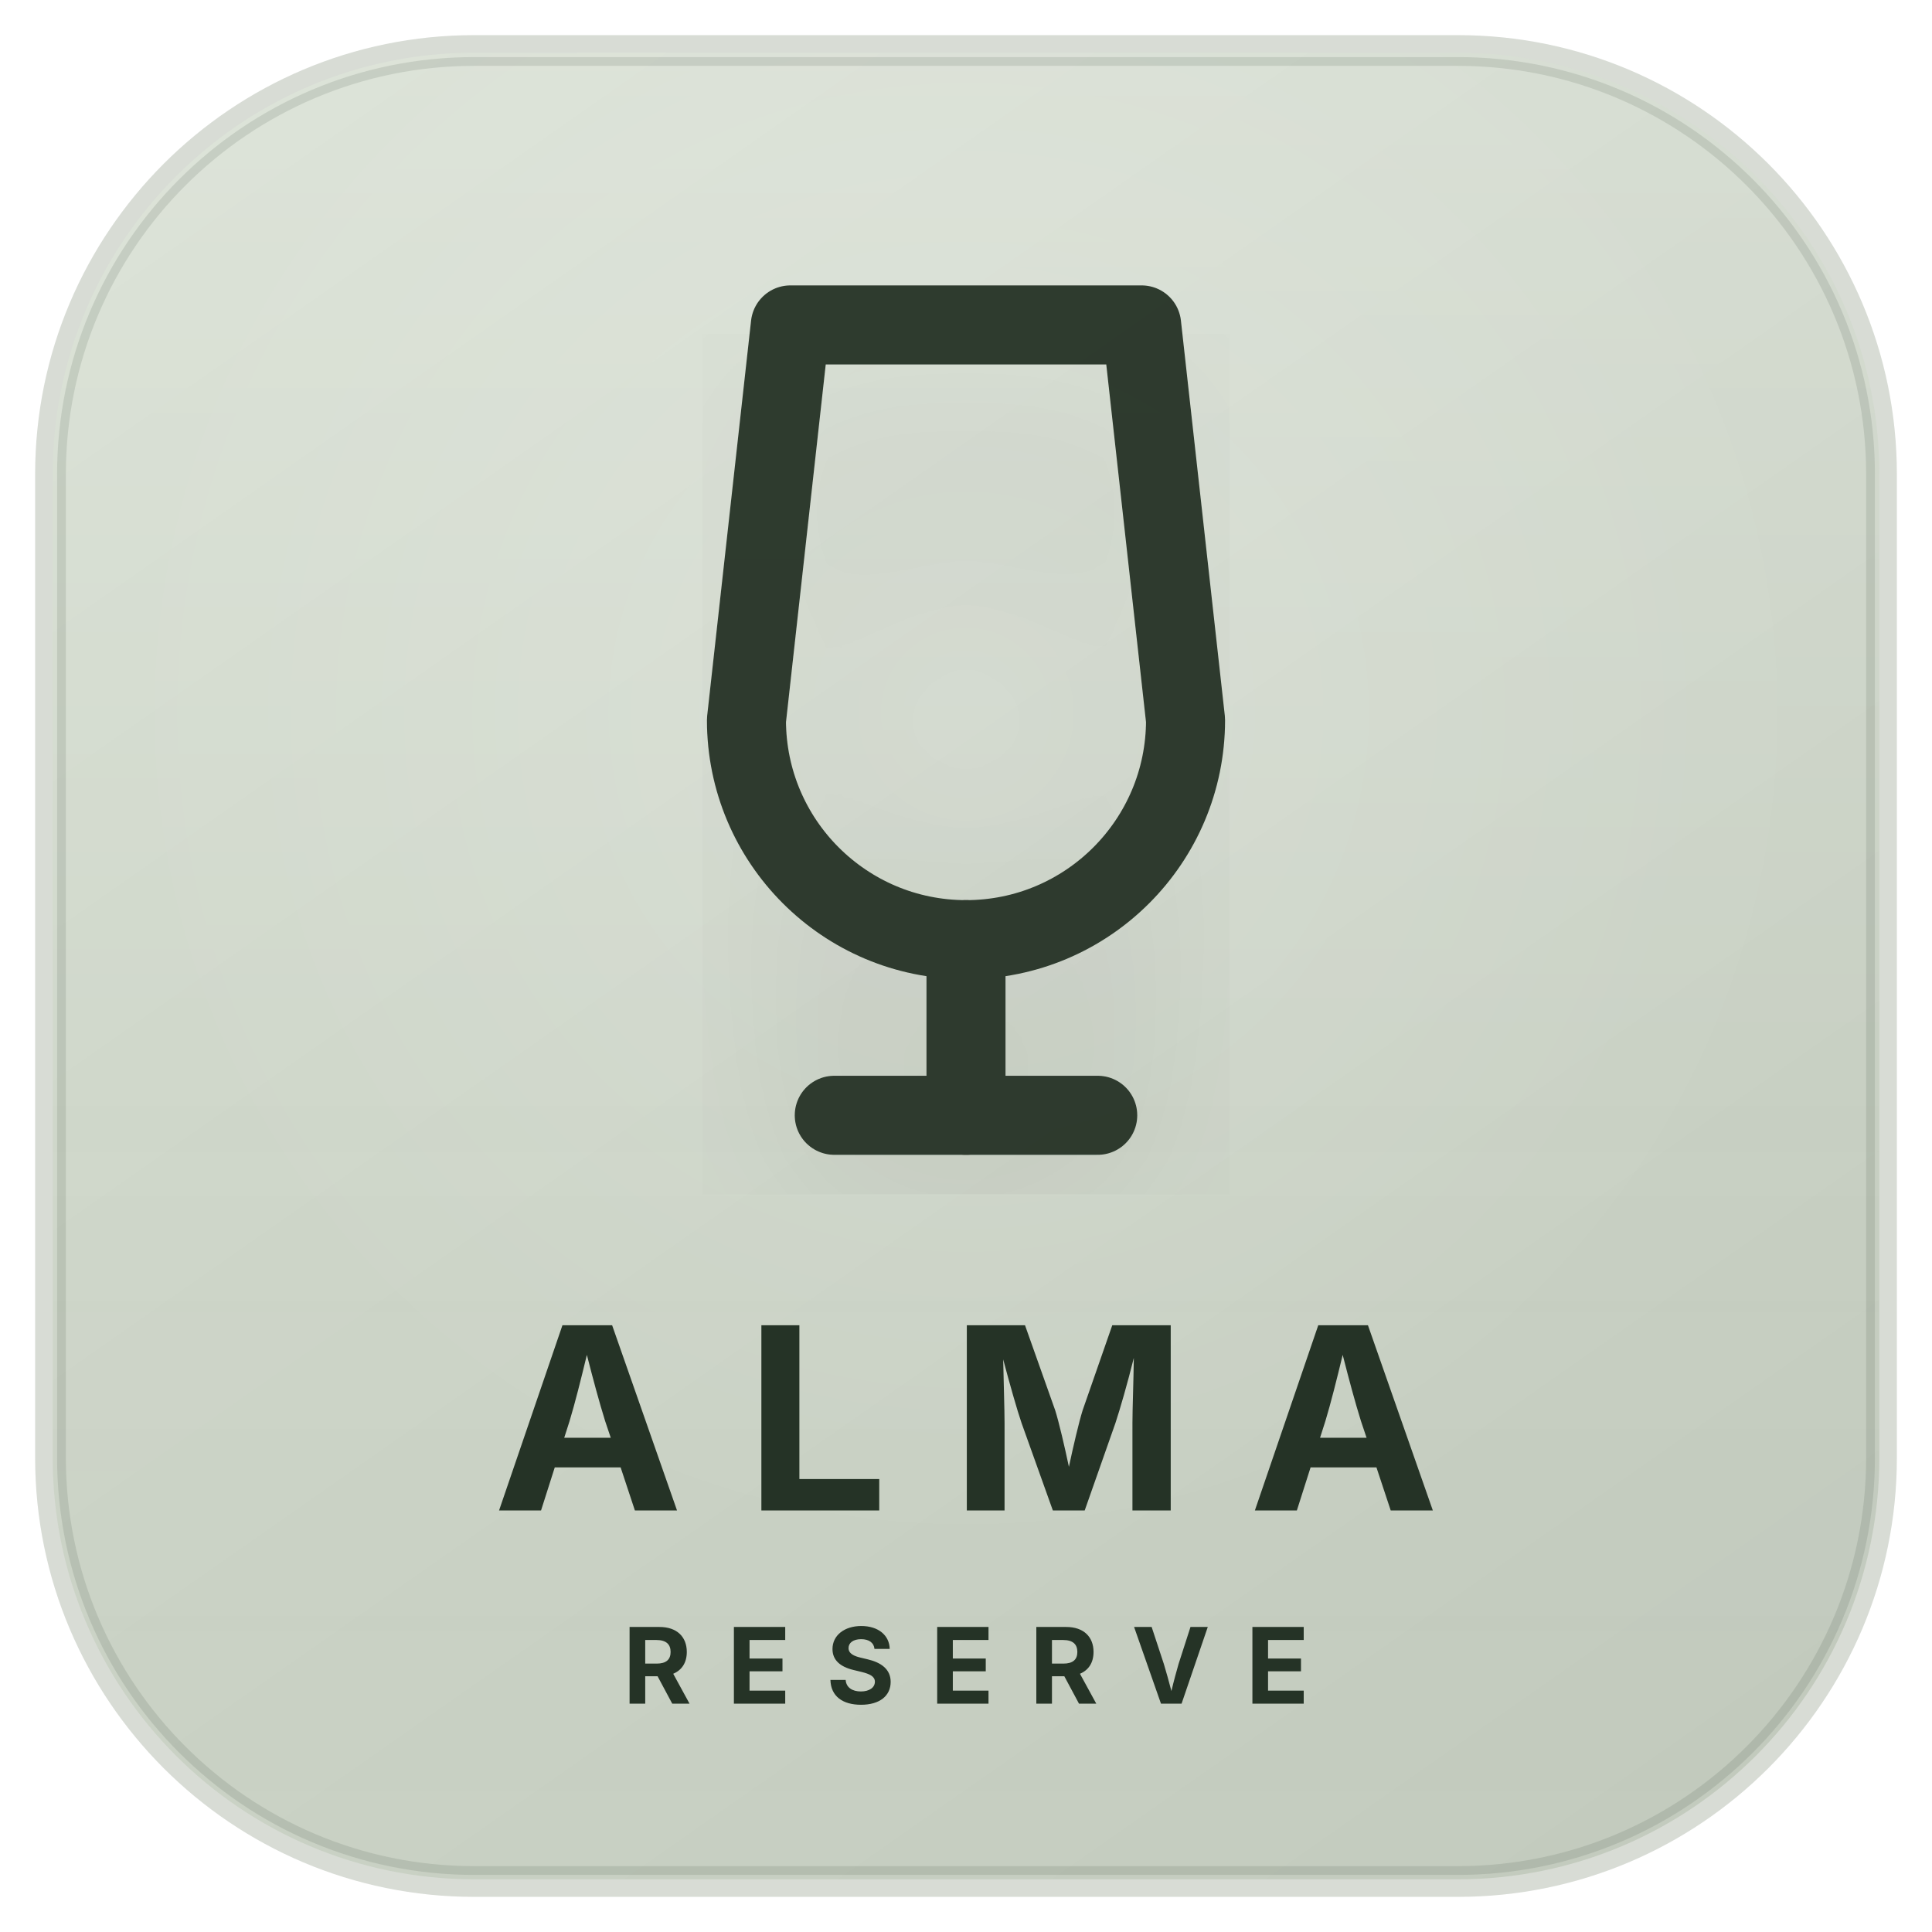
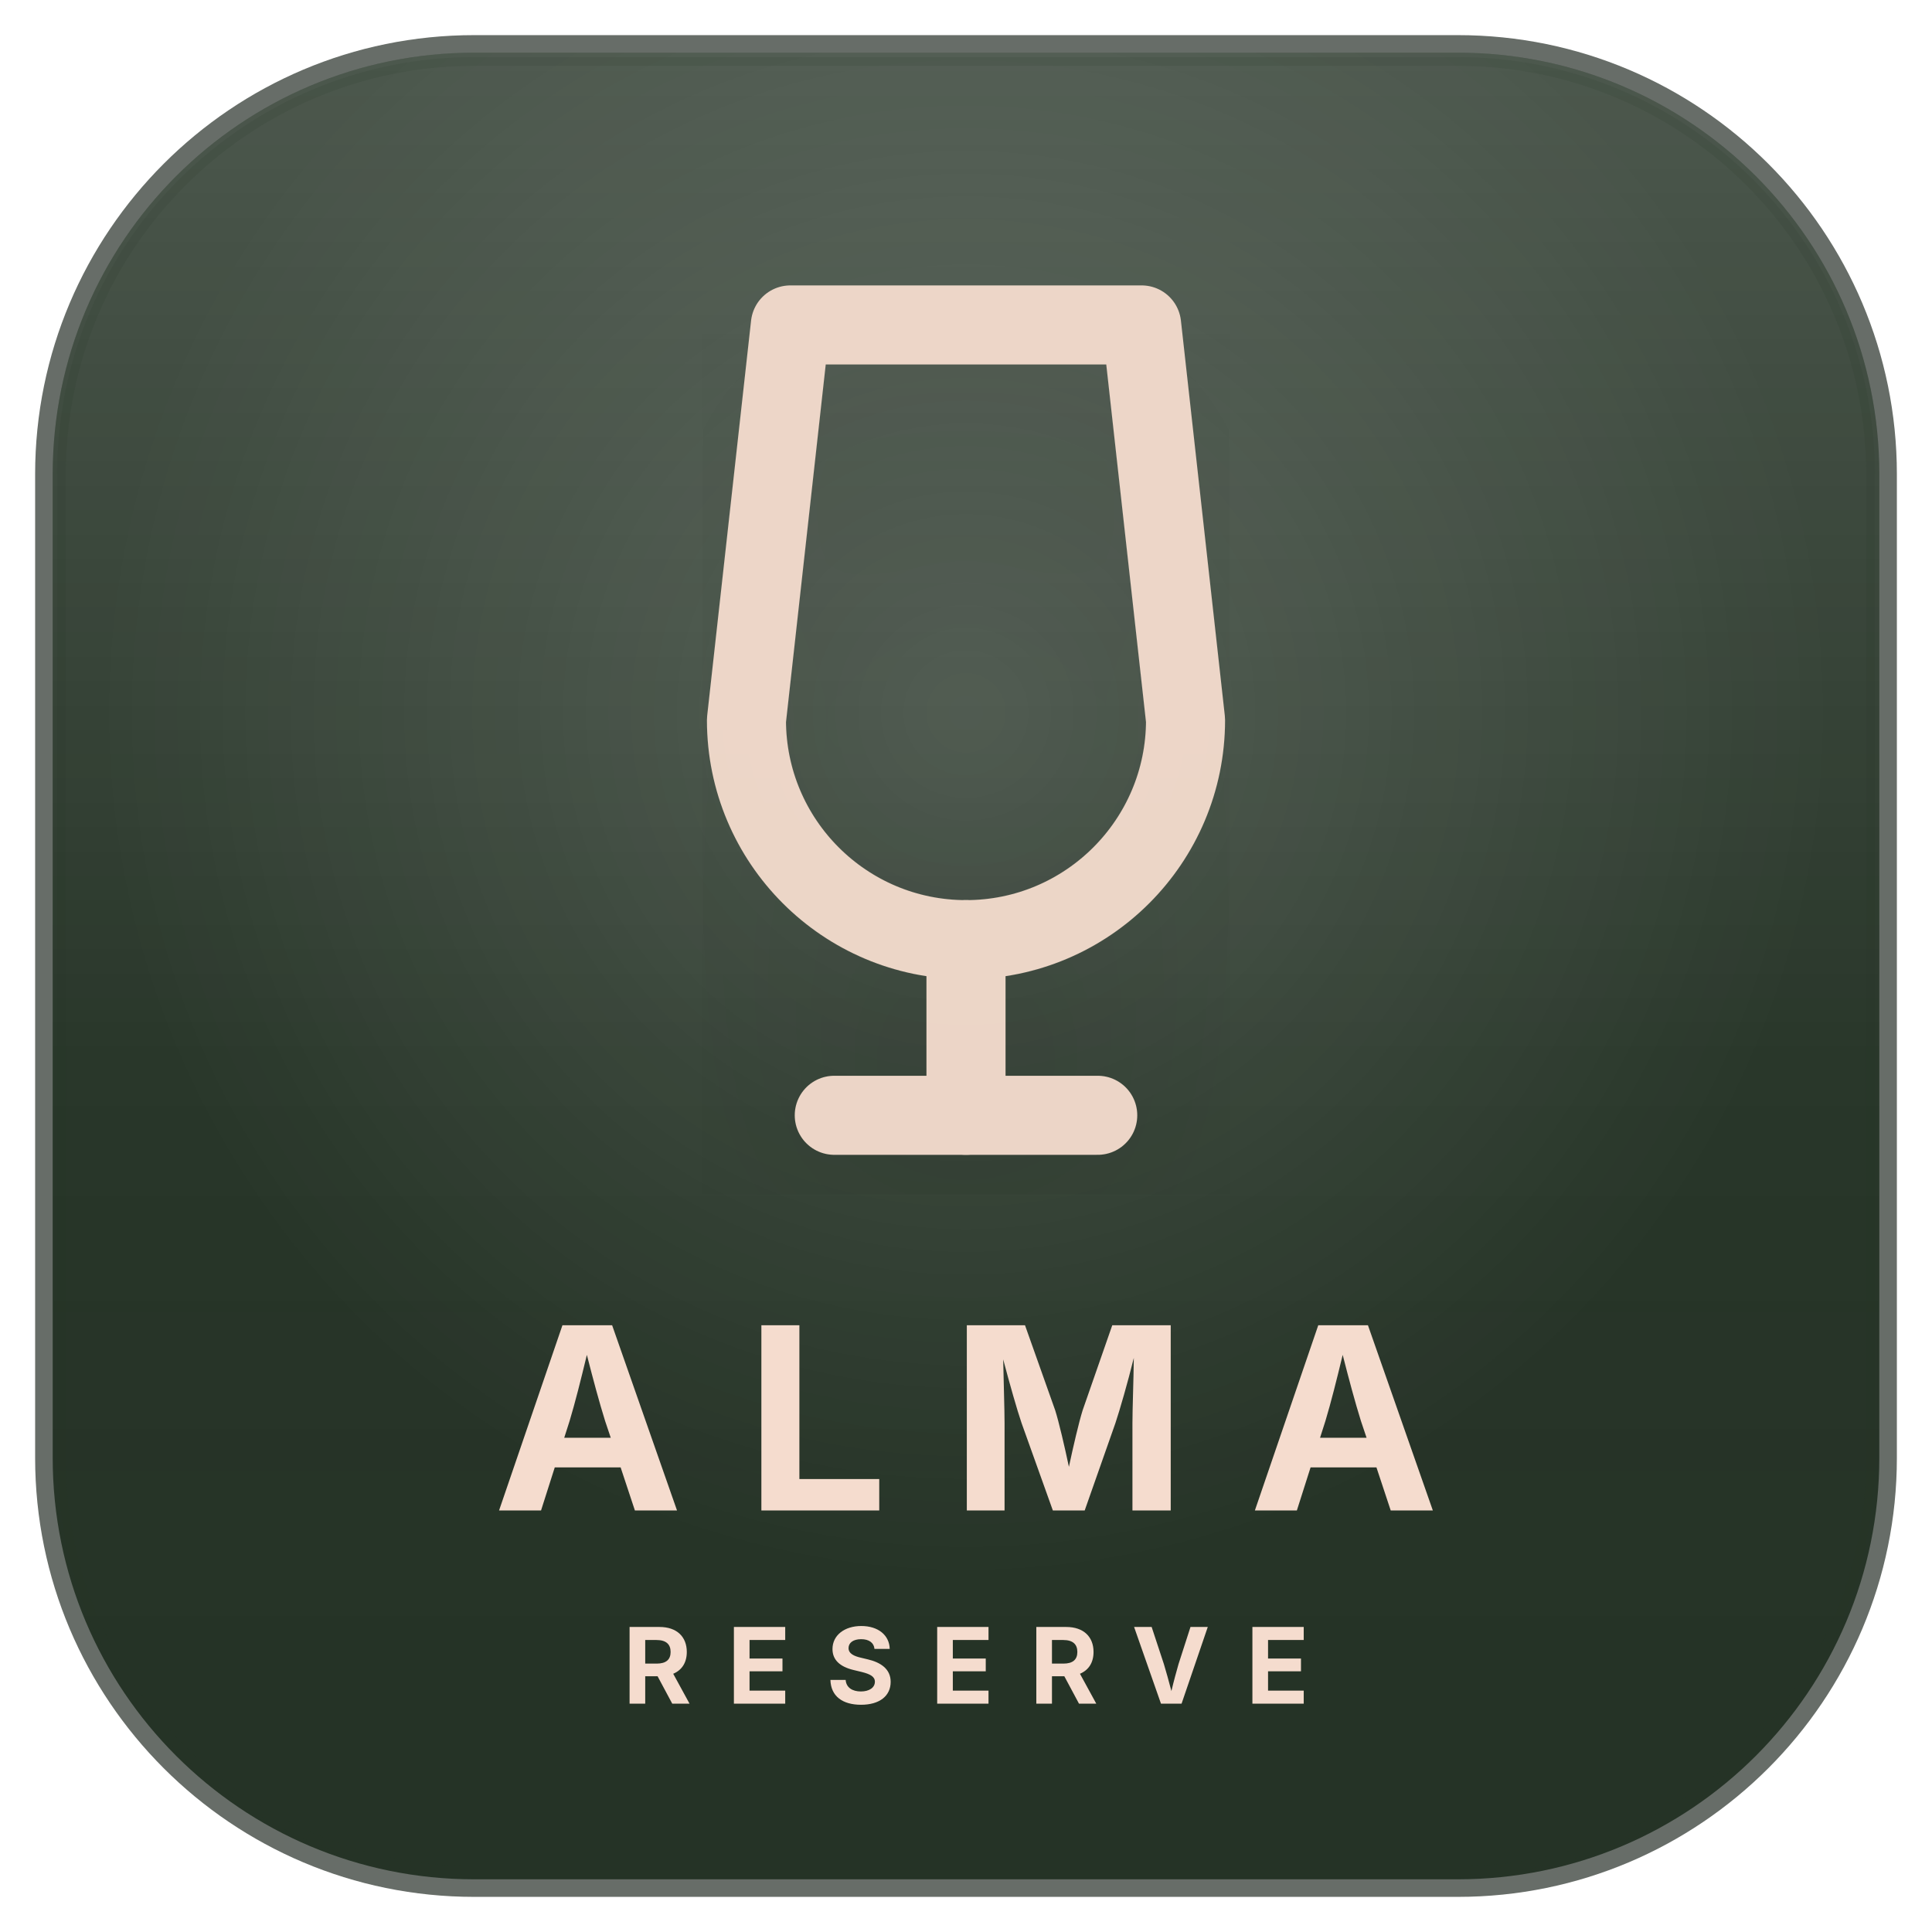
<svg xmlns="http://www.w3.org/2000/svg" viewBox="0 0 220 220" width="1024" height="1024">
  <defs>
    <linearGradient id="g_reserve" x1="15%" y1="0%" x2="85%" y2="100%">
-       <stop offset="0%" stop-color="#D5DDD0" />
-       <stop offset="100%" stop-color="#C3CBBE" />
+       <stop offset="0%" stop-color="#253326" />
+       <stop offset="100%" stop-color="#253326" />
    </linearGradient>
    <radialGradient id="rg_reserve" cx="50%" cy="36%" r="48%">
      <stop offset="0%" stop-color="rgba(255,255,255,0.15)" />
      <stop offset="100%" stop-color="rgba(255,255,255,0)" />
    </radialGradient>
    <linearGradient id="sh_reserve" x1="0" y1="0" x2="0" y2="1">
      <stop offset="0%" stop-color="rgba(255,255,255,0.18)" />
      <stop offset="55%" stop-color="rgba(255,255,255,0.02)" />
      <stop offset="100%" stop-color="rgba(0,0,0,0)" />
    </linearGradient>
    <filter id="f_reserve">
-       <feDropShadow dx="0" dy="2" stdDeviation="3" flood-color="#253326" flood-opacity="0.12" />
+       <feDropShadow dx="0" dy="2" stdDeviation="3" flood-color="#000000" flood-opacity="0.18" />
    </filter>
  </defs>
-   <rect x="4" y="4" width="212" height="212" rx="50" fill="#B1B9AC" opacity="0.5" />
+   <rect x="4" y="4" width="212" height="212" rx="50" fill="#161F17" opacity="0.65" />
  <rect x="6" y="6" width="208" height="208" rx="48" fill="url(#g_reserve)" />
  <rect x="6" y="6" width="208" height="208" rx="48" fill="url(#rg_reserve)" />
  <rect x="6" y="6" width="208" height="208" rx="48" fill="url(#sh_reserve)" />
  <rect x="7" y="7" width="206" height="206" rx="47" fill="none" stroke="rgba(37, 51, 38, 0.12)" stroke-width="1" />
-   <g transform="translate(50 22) scale(5.0)" fill="none" stroke="#253326" stroke-width="1.8" stroke-linecap="round" stroke-linejoin="round" opacity="0.95" filter="url(#f_reserve)">
+   <g transform="translate(50 22) scale(5.0)" fill="none" stroke="#F5DCCE" stroke-width="1.8" stroke-linecap="round" stroke-linejoin="round" opacity="0.95" filter="url(#f_reserve)">
    <path d="M8 3l-1 9a5 5 0 0 0 10 0L16 3H8z" />
    <line x1="12" y1="17" x2="12" y2="21" />
    <line x1="9" y1="21" x2="15" y2="21" />
  </g>
-   <text x="110" y="172" text-anchor="middle" fill="#253326" font-family="Inter,-apple-system,Helvetica Neue,Arial,sans-serif" font-size="29" font-weight="700" letter-spacing="7">ALMA</text>
-   <text x="110" y="194" text-anchor="middle" fill="#253326" font-family="Inter,-apple-system,Helvetica Neue,Arial,sans-serif" font-size="12" font-weight="700" letter-spacing="4">RESERVE</text>
+   <text x="110" y="172" text-anchor="middle" fill="#F5DCCE" font-family="Inter,-apple-system,Helvetica Neue,Arial,sans-serif" font-size="29" font-weight="700" letter-spacing="7">ALMA</text>
+   <text x="110" y="194" text-anchor="middle" fill="#F5DCCE" font-family="Inter,-apple-system,Helvetica Neue,Arial,sans-serif" font-size="12" font-weight="700" letter-spacing="4">RESERVE</text>
</svg>
